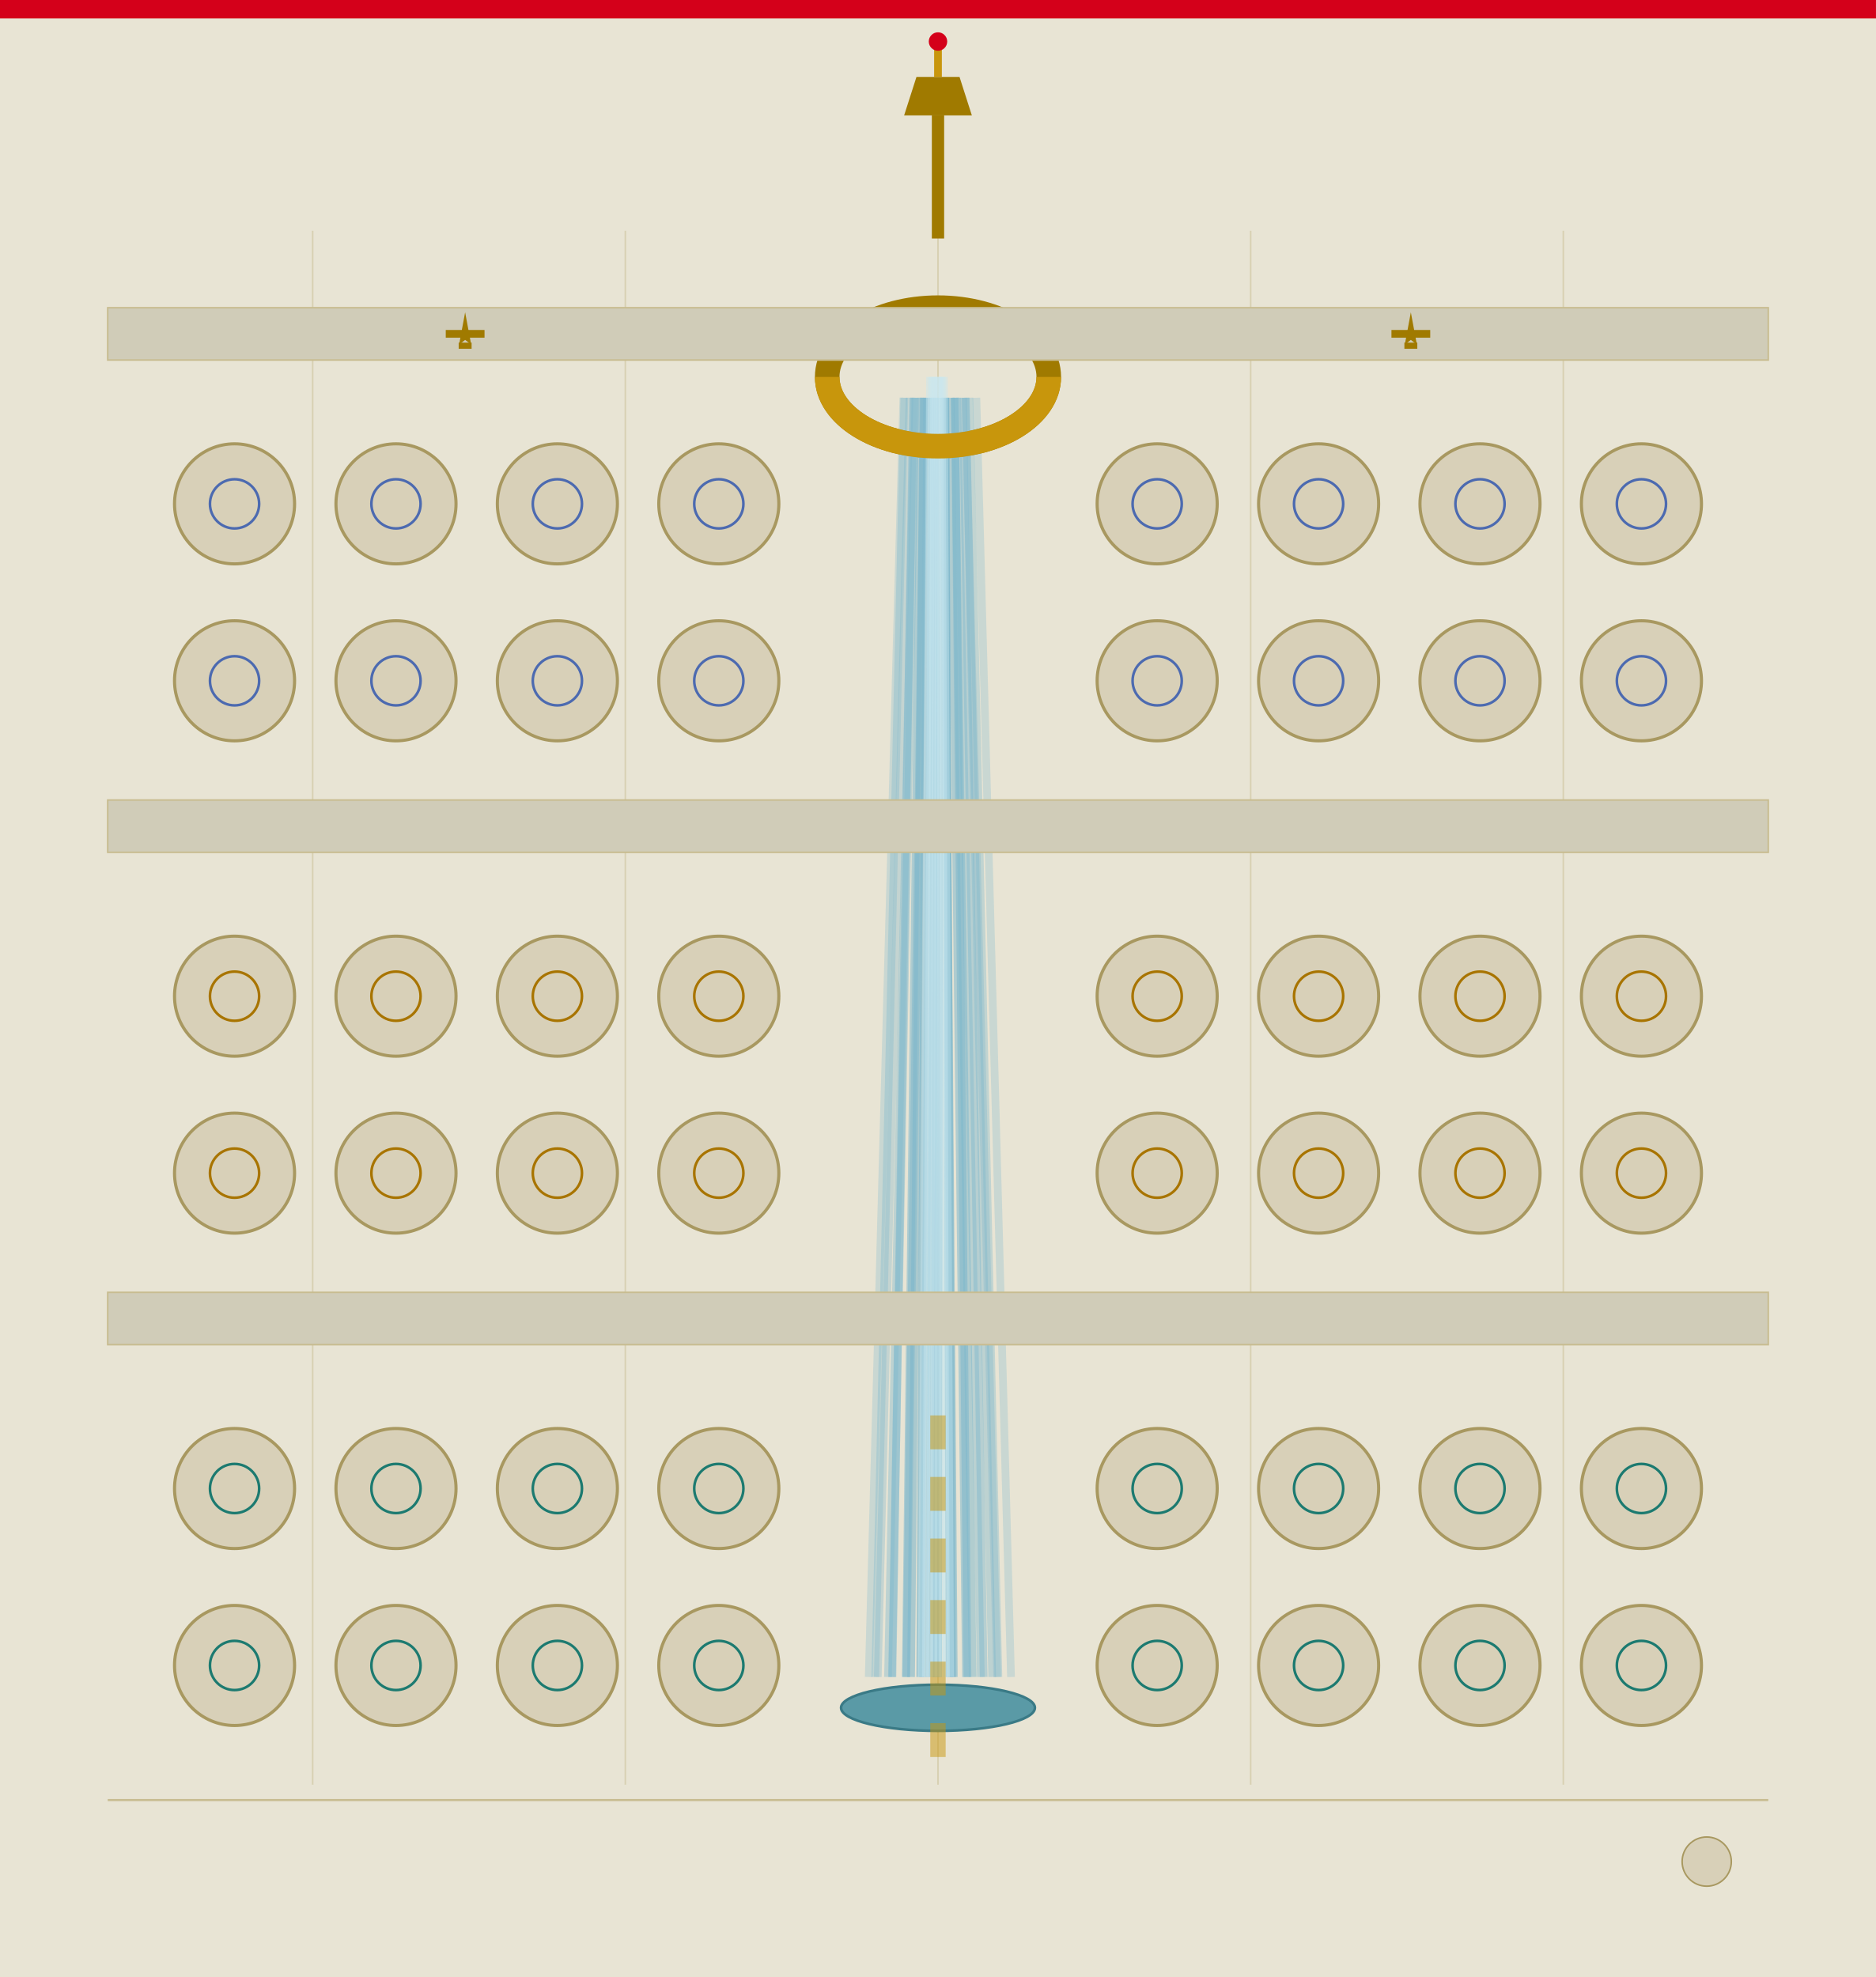
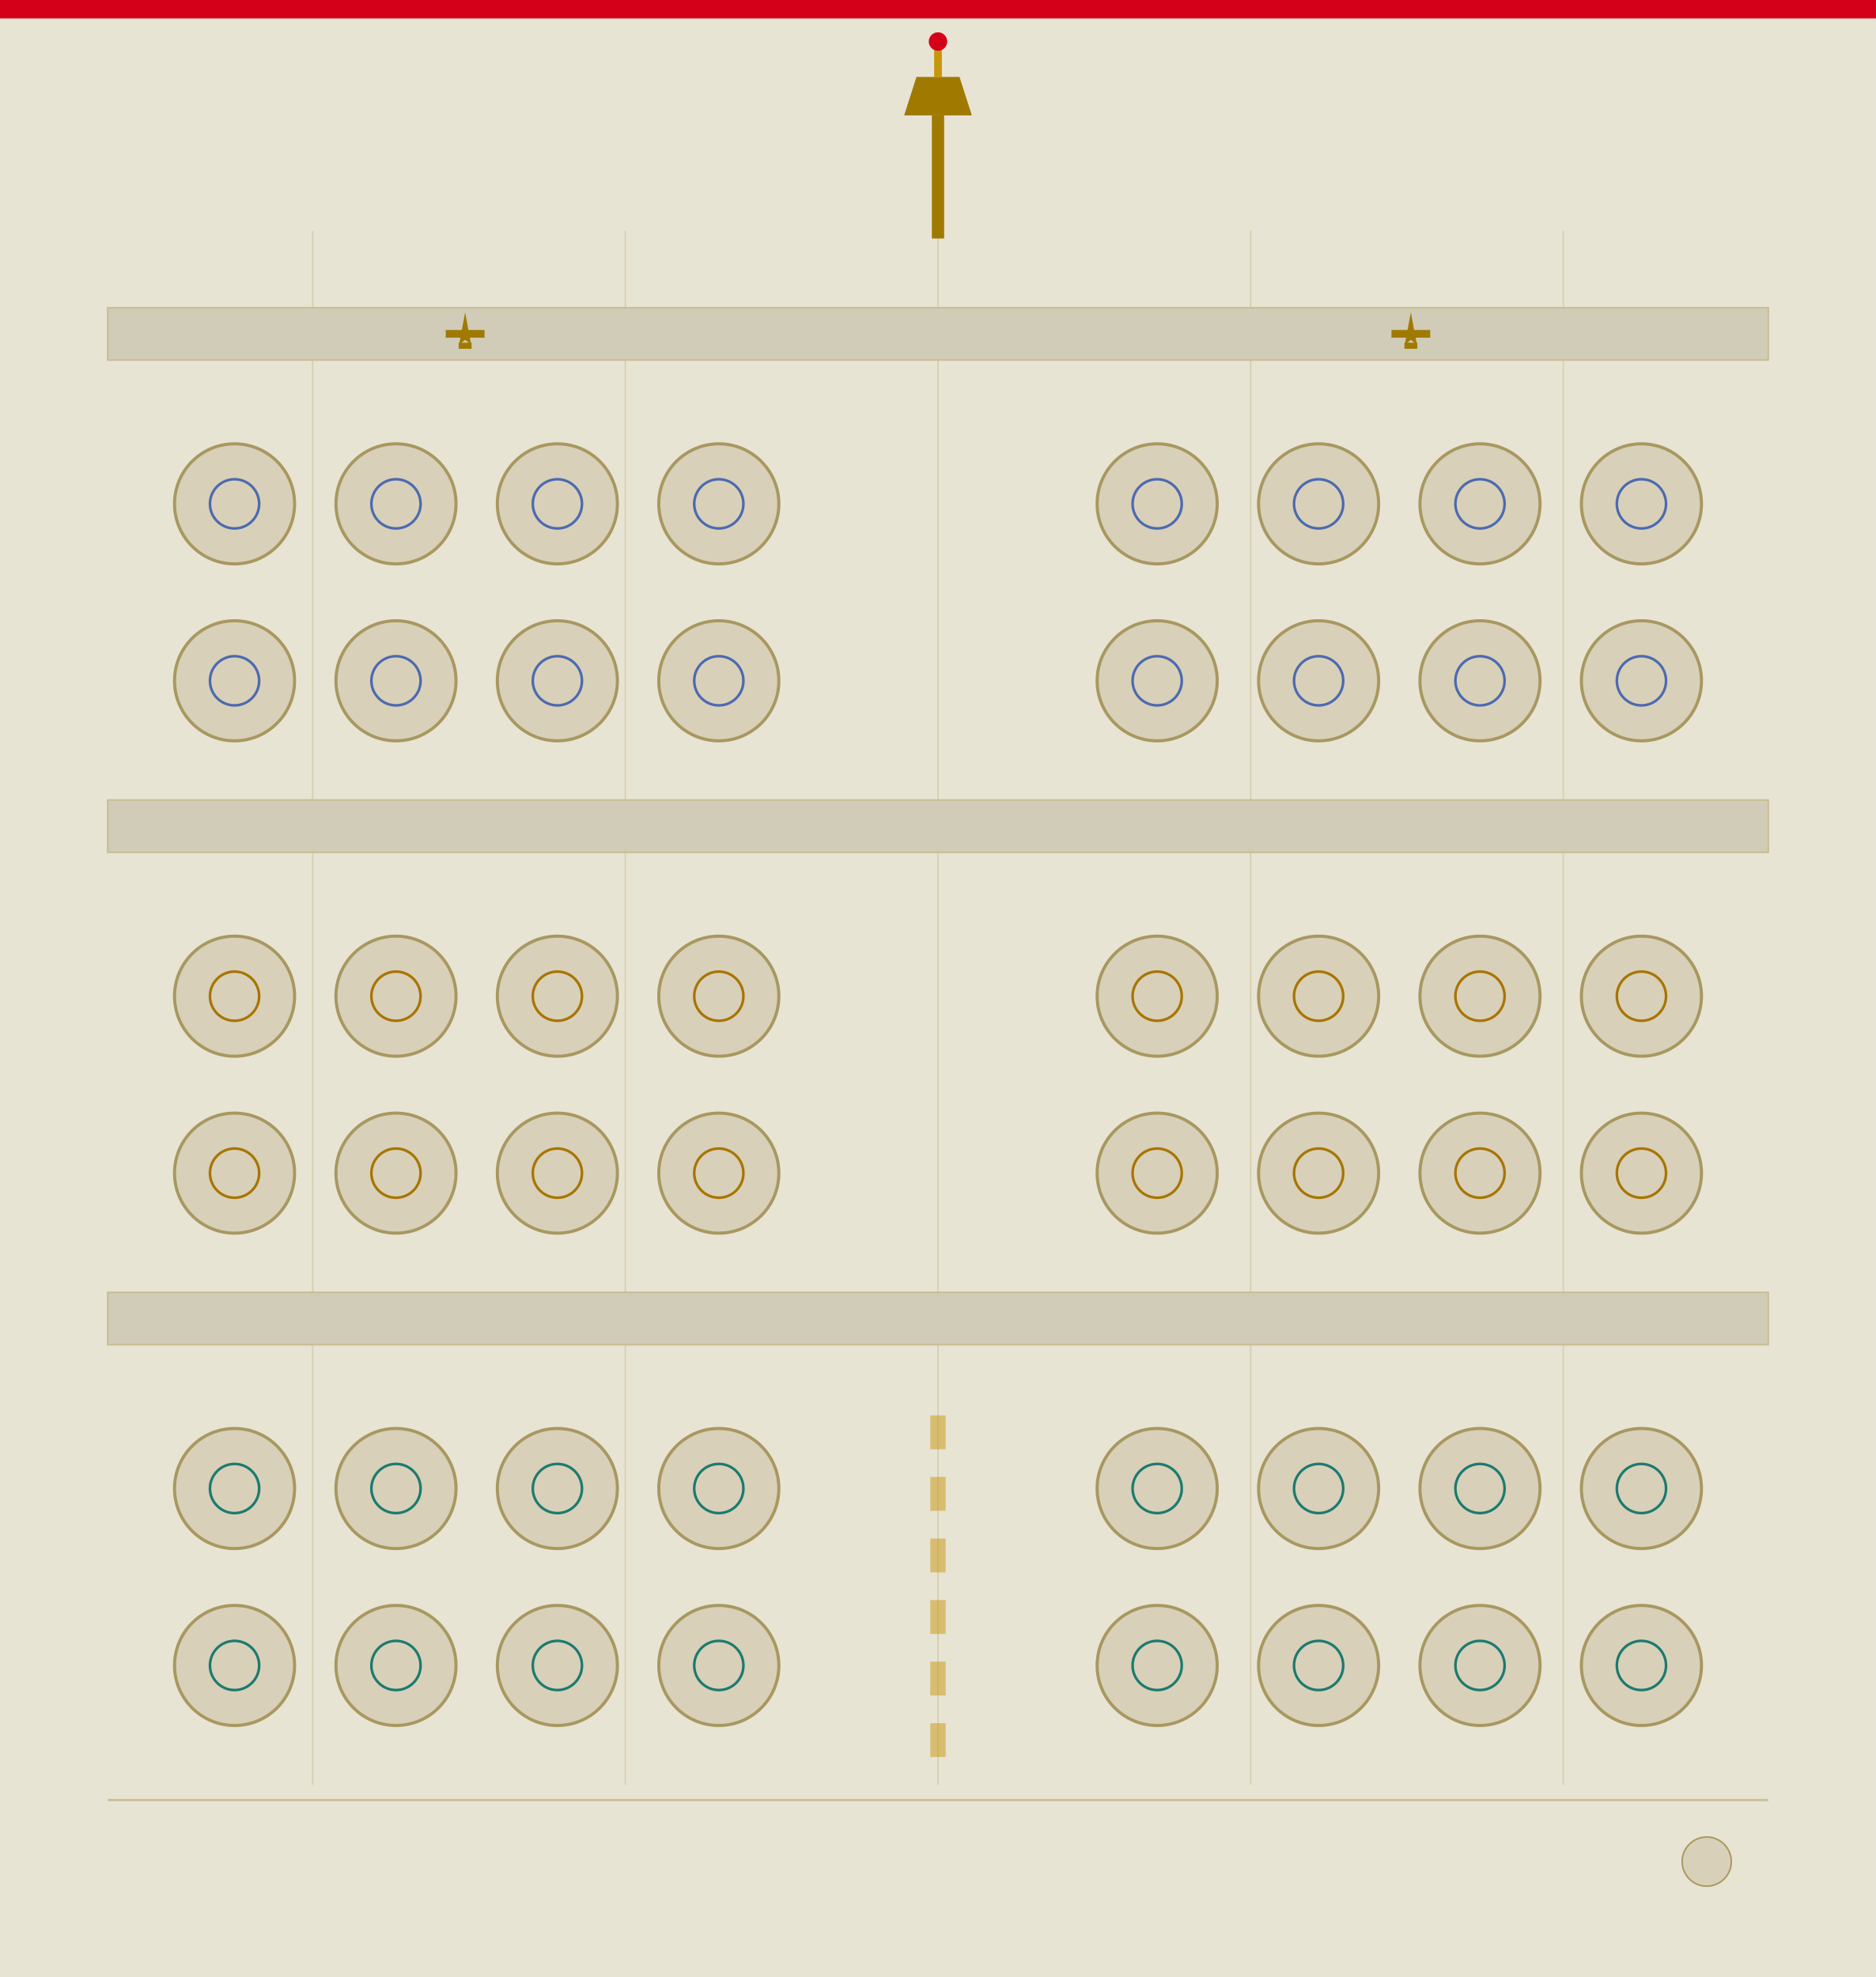
<svg xmlns="http://www.w3.org/2000/svg" width="360.0" height="379.43" viewBox="0 0 360.0 379.43">
  <rect width="360.0" height="379.43" fill="#e8e4d4" />
  <rect x="0" y="0" width="360.0" height="3.54" fill="#d4001a" />
  <line x1="60.0" y1="44.29" x2="60.0" y2="342.52" stroke="#c8bc90" stroke-width="0.3" stroke-opacity="0.5" />
  <line x1="120.0" y1="44.29" x2="120.0" y2="342.52" stroke="#c8bc90" stroke-width="0.3" stroke-opacity="0.5" />
  <line x1="180.0" y1="44.29" x2="180.0" y2="342.52" stroke="#c8bc90" stroke-width="0.3" stroke-opacity="0.5" />
  <line x1="240.0" y1="44.29" x2="240.0" y2="342.52" stroke="#c8bc90" stroke-width="0.3" stroke-opacity="0.5" />
  <line x1="300.0" y1="44.29" x2="300.0" y2="342.52" stroke="#c8bc90" stroke-width="0.3" stroke-opacity="0.5" />
-   <ellipse cx="180.0" cy="72.34" rx="21.26" ry="13.29" fill="none" stroke="#a07a00" stroke-width="4.72" />
-   <line x1="173.36" y1="76.33" x2="166.71" y2="321.85" stroke="#7fb8cc" stroke-width="1.48" stroke-opacity="0.30" />
-   <line x1="174.55" y1="76.33" x2="168.44" y2="321.85" stroke="#7fb8cc" stroke-width="1.48" stroke-opacity="0.34" />
-   <line x1="173.54" y1="76.33" x2="167.96" y2="321.85" stroke="#7fb8cc" stroke-width="1.48" stroke-opacity="0.37" />
-   <line x1="175.46" y1="76.33" x2="170.41" y2="321.85" stroke="#7fb8cc" stroke-width="1.48" stroke-opacity="0.41" />
-   <line x1="175.68" y1="76.33" x2="171.16" y2="321.85" stroke="#7fb8cc" stroke-width="1.48" stroke-opacity="0.44" />
-   <line x1="175.24" y1="76.33" x2="171.25" y2="321.85" stroke="#7fb8cc" stroke-width="1.48" stroke-opacity="0.48" />
-   <line x1="177.38" y1="76.33" x2="173.93" y2="321.85" stroke="#7fb8cc" stroke-width="1.48" stroke-opacity="0.52" />
-   <line x1="176.74" y1="76.33" x2="173.82" y2="321.85" stroke="#7fb8cc" stroke-width="1.48" stroke-opacity="0.55" />
-   <line x1="177.22" y1="76.33" x2="174.83" y2="321.85" stroke="#7fb8cc" stroke-width="1.48" stroke-opacity="0.59" />
-   <line x1="178.99" y1="76.33" x2="177.13" y2="321.85" stroke="#7fb8cc" stroke-width="1.48" stroke-opacity="0.62" />
-   <line x1="177.92" y1="76.33" x2="176.59" y2="321.85" stroke="#7fb8cc" stroke-width="1.48" stroke-opacity="0.66" />
-   <line x1="179.35" y1="76.33" x2="178.55" y2="321.85" stroke="#7fb8cc" stroke-width="1.48" stroke-opacity="0.70" />
-   <line x1="180.29" y1="76.33" x2="180.02" y2="321.85" stroke="#7fb8cc" stroke-width="1.48" stroke-opacity="0.73" />
-   <line x1="179.38" y1="76.33" x2="179.65" y2="321.85" stroke="#7fb8cc" stroke-width="1.48" stroke-opacity="0.73" />
-   <line x1="181.42" y1="76.33" x2="182.22" y2="321.85" stroke="#7fb8cc" stroke-width="1.48" stroke-opacity="0.70" />
-   <line x1="181.38" y1="76.33" x2="182.71" y2="321.85" stroke="#7fb8cc" stroke-width="1.48" stroke-opacity="0.66" />
-   <line x1="181.17" y1="76.33" x2="183.03" y2="321.85" stroke="#7fb8cc" stroke-width="1.48" stroke-opacity="0.62" />
-   <line x1="183.26" y1="76.33" x2="185.66" y2="321.85" stroke="#7fb8cc" stroke-width="1.48" stroke-opacity="0.59" />
-   <line x1="182.45" y1="76.33" x2="185.38" y2="321.85" stroke="#7fb8cc" stroke-width="1.48" stroke-opacity="0.55" />
-   <line x1="183.21" y1="76.33" x2="186.66" y2="321.85" stroke="#7fb8cc" stroke-width="1.48" stroke-opacity="0.52" />
-   <line x1="184.79" y1="76.33" x2="188.77" y2="321.85" stroke="#7fb8cc" stroke-width="1.48" stroke-opacity="0.48" />
-   <line x1="183.7" y1="76.33" x2="188.22" y2="321.85" stroke="#7fb8cc" stroke-width="1.48" stroke-opacity="0.44" />
-   <line x1="185.34" y1="76.33" x2="190.39" y2="321.85" stroke="#7fb8cc" stroke-width="1.48" stroke-opacity="0.41" />
-   <line x1="186.01" y1="76.33" x2="191.59" y2="321.85" stroke="#7fb8cc" stroke-width="1.48" stroke-opacity="0.37" />
-   <line x1="185.25" y1="76.33" x2="191.36" y2="321.85" stroke="#7fb8cc" stroke-width="1.48" stroke-opacity="0.34" />
-   <line x1="187.36" y1="76.33" x2="194.01" y2="321.85" stroke="#7fb8cc" stroke-width="1.48" stroke-opacity="0.30" />
-   <line x1="178.41" y1="72.34" x2="176.81" y2="321.85" stroke="#c8e8f0" stroke-width="1.33" stroke-opacity="0.45" />
-   <line x1="178.8" y1="72.34" x2="177.61" y2="321.85" stroke="#c8e8f0" stroke-width="1.33" stroke-opacity="0.45" />
-   <line x1="179.2" y1="72.34" x2="178.41" y2="321.85" stroke="#c8e8f0" stroke-width="1.33" stroke-opacity="0.45" />
-   <line x1="179.6" y1="72.34" x2="179.2" y2="321.85" stroke="#c8e8f0" stroke-width="1.33" stroke-opacity="0.45" />
-   <line x1="180.0" y1="72.34" x2="180.0" y2="321.85" stroke="#c8e8f0" stroke-width="1.33" stroke-opacity="0.45" />
-   <line x1="180.4" y1="72.34" x2="180.8" y2="321.85" stroke="#c8e8f0" stroke-width="1.33" stroke-opacity="0.45" />
-   <line x1="180.8" y1="72.34" x2="181.59" y2="321.85" stroke="#c8e8f0" stroke-width="1.33" stroke-opacity="0.45" />
-   <line x1="181.2" y1="72.34" x2="182.39" y2="321.85" stroke="#c8e8f0" stroke-width="1.33" stroke-opacity="0.45" />
-   <path d="M 158.74 72.34 A 21.26 13.29 0 0 0 201.26 72.34" fill="none" stroke="#c8960c" stroke-width="4.72" />
-   <ellipse cx="180.0" cy="327.76" rx="18.6" ry="4.43" fill="#5a9aa6" />
-   <ellipse cx="180.0" cy="327.76" rx="18.6" ry="4.43" fill="none" stroke="#3a7a86" stroke-width="0.5" />
  <rect x="178.52" y="330.71" width="2.95" height="6.5" fill="#c8960c" fill-opacity="0.5" />
  <rect x="178.52" y="318.9" width="2.95" height="6.5" fill="#c8960c" fill-opacity="0.5" />
  <rect x="178.52" y="307.09" width="2.95" height="6.5" fill="#c8960c" fill-opacity="0.5" />
  <rect x="178.52" y="295.28" width="2.95" height="6.5" fill="#c8960c" fill-opacity="0.5" />
  <rect x="178.52" y="283.46" width="2.95" height="6.5" fill="#c8960c" fill-opacity="0.5" />
  <rect x="178.52" y="271.65" width="2.95" height="6.5" fill="#c8960c" fill-opacity="0.5" />
  <line x1="180.0" y1="45.77" x2="180.0" y2="22.15" stroke="#a07a00" stroke-width="2.36" />
  <polygon points="173.5,22.15 186.5,22.15 184.13,14.76 175.87,14.76" fill="#a07a00" />
  <line x1="180.0" y1="14.76" x2="180.0" y2="8.86" stroke="#c8960c" stroke-width="1.48" />
  <circle cx="180.0" cy="7.97" r="1.77" fill="#d4001a" />
  <rect x="20.67" y="59.06" width="318.66" height="10.04" fill="#d0ccb8" stroke="#c8bc90" stroke-width="0.3" />
  <circle cx="45.01" cy="96.7" r="11.52" fill="#d8d0b8" stroke="#a89860" stroke-width="0.6" />
  <circle cx="45.01" cy="96.7" r="4.72" fill="none" stroke="#4c6ab0" stroke-width="0.5" />
  <circle id="output_gate_0" cx="45.01" cy="96.7" r="0.5" fill="none" stroke="none" />
  <circle cx="75.99" cy="96.7" r="11.52" fill="#d8d0b8" stroke="#a89860" stroke-width="0.6" />
  <circle cx="75.99" cy="96.7" r="4.72" fill="none" stroke="#4c6ab0" stroke-width="0.5" />
  <circle id="output_gate_1" cx="75.99" cy="96.7" r="0.5" fill="none" stroke="none" />
  <circle cx="106.96" cy="96.7" r="11.52" fill="#d8d0b8" stroke="#a89860" stroke-width="0.6" />
  <circle cx="106.96" cy="96.7" r="4.72" fill="none" stroke="#4c6ab0" stroke-width="0.5" />
  <circle id="output_gate_2" cx="106.96" cy="96.7" r="0.5" fill="none" stroke="none" />
  <circle cx="137.94" cy="96.7" r="11.52" fill="#d8d0b8" stroke="#a89860" stroke-width="0.6" />
  <circle cx="137.94" cy="96.7" r="4.72" fill="none" stroke="#4c6ab0" stroke-width="0.5" />
  <circle id="output_gate_3" cx="137.94" cy="96.7" r="0.5" fill="none" stroke="none" />
  <circle cx="45.01" cy="130.66" r="11.52" fill="#d8d0b8" stroke="#a89860" stroke-width="0.6" />
  <circle cx="45.01" cy="130.66" r="4.72" fill="none" stroke="#4c6ab0" stroke-width="0.5" />
  <circle id="output_gate_4" cx="45.01" cy="130.66" r="0.5" fill="none" stroke="none" />
  <circle cx="75.99" cy="130.66" r="11.52" fill="#d8d0b8" stroke="#a89860" stroke-width="0.6" />
  <circle cx="75.99" cy="130.66" r="4.72" fill="none" stroke="#4c6ab0" stroke-width="0.5" />
  <circle id="output_gate_5" cx="75.99" cy="130.66" r="0.5" fill="none" stroke="none" />
  <circle cx="106.96" cy="130.66" r="11.52" fill="#d8d0b8" stroke="#a89860" stroke-width="0.6" />
  <circle cx="106.96" cy="130.66" r="4.72" fill="none" stroke="#4c6ab0" stroke-width="0.5" />
  <circle id="output_gate_6" cx="106.96" cy="130.66" r="0.5" fill="none" stroke="none" />
  <circle cx="137.94" cy="130.66" r="11.52" fill="#d8d0b8" stroke="#a89860" stroke-width="0.6" />
  <circle cx="137.94" cy="130.66" r="4.72" fill="none" stroke="#4c6ab0" stroke-width="0.5" />
  <circle id="output_gate_7" cx="137.94" cy="130.66" r="0.5" fill="none" stroke="none" />
  <circle cx="222.06" cy="96.7" r="11.52" fill="#d8d0b8" stroke="#a89860" stroke-width="0.6" />
  <circle cx="222.06" cy="96.7" r="4.72" fill="none" stroke="#4c6ab0" stroke-width="0.5" />
  <circle id="output_gate_8" cx="222.06" cy="96.7" r="0.5" fill="none" stroke="none" />
  <circle cx="253.04" cy="96.7" r="11.52" fill="#d8d0b8" stroke="#a89860" stroke-width="0.6" />
  <circle cx="253.04" cy="96.7" r="4.72" fill="none" stroke="#4c6ab0" stroke-width="0.5" />
  <circle id="output_gate_9" cx="253.04" cy="96.7" r="0.5" fill="none" stroke="none" />
  <circle cx="284.01" cy="96.7" r="11.52" fill="#d8d0b8" stroke="#a89860" stroke-width="0.6" />
  <circle cx="284.01" cy="96.7" r="4.72" fill="none" stroke="#4c6ab0" stroke-width="0.5" />
  <circle id="output_gate_10" cx="284.01" cy="96.7" r="0.5" fill="none" stroke="none" />
  <circle cx="314.99" cy="96.7" r="11.52" fill="#d8d0b8" stroke="#a89860" stroke-width="0.6" />
  <circle cx="314.99" cy="96.7" r="4.72" fill="none" stroke="#4c6ab0" stroke-width="0.5" />
  <circle id="output_gate_11" cx="314.99" cy="96.7" r="0.5" fill="none" stroke="none" />
  <circle cx="222.06" cy="130.66" r="11.52" fill="#d8d0b8" stroke="#a89860" stroke-width="0.6" />
  <circle cx="222.06" cy="130.66" r="4.72" fill="none" stroke="#4c6ab0" stroke-width="0.5" />
  <circle id="output_gate_12" cx="222.06" cy="130.66" r="0.5" fill="none" stroke="none" />
  <circle cx="253.04" cy="130.66" r="11.52" fill="#d8d0b8" stroke="#a89860" stroke-width="0.6" />
  <circle cx="253.04" cy="130.66" r="4.72" fill="none" stroke="#4c6ab0" stroke-width="0.5" />
  <circle id="output_gate_13" cx="253.04" cy="130.66" r="0.5" fill="none" stroke="none" />
  <circle cx="284.01" cy="130.66" r="11.52" fill="#d8d0b8" stroke="#a89860" stroke-width="0.6" />
  <circle cx="284.01" cy="130.66" r="4.72" fill="none" stroke="#4c6ab0" stroke-width="0.5" />
  <circle id="output_gate_14" cx="284.01" cy="130.66" r="0.5" fill="none" stroke="none" />
  <circle cx="314.99" cy="130.66" r="11.52" fill="#d8d0b8" stroke="#a89860" stroke-width="0.6" />
  <circle cx="314.99" cy="130.66" r="4.72" fill="none" stroke="#4c6ab0" stroke-width="0.5" />
  <circle id="output_gate_15" cx="314.99" cy="130.66" r="0.5" fill="none" stroke="none" />
  <polygon points="89.26,59.94 90.42,66.14 89.26,65.23 88.1,66.14" fill="#a07a00" />
  <line x1="85.54" y1="64.07" x2="92.98" y2="64.07" stroke="#a07a00" stroke-width="1.48" />
  <line x1="88.02" y1="66.35" x2="90.5" y2="66.35" stroke="#a07a00" stroke-width="1.18" />
  <polygon points="270.74,59.94 271.9,66.14 270.74,65.23 269.58,66.14" fill="#a07a00" />
  <line x1="267.02" y1="64.07" x2="274.46" y2="64.07" stroke="#a07a00" stroke-width="1.48" />
  <line x1="269.5" y1="66.35" x2="271.98" y2="66.35" stroke="#a07a00" stroke-width="1.18" />
  <rect x="20.67" y="153.54" width="318.66" height="10.04" fill="#d0ccb8" stroke="#c8bc90" stroke-width="0.3" />
  <circle cx="45.01" cy="191.19" r="11.52" fill="#d8d0b8" stroke="#a89860" stroke-width="0.6" />
  <circle cx="45.01" cy="191.19" r="4.72" fill="none" stroke="#a87400" stroke-width="0.5" />
  <circle id="output_accent_0" cx="45.01" cy="191.19" r="0.5" fill="none" stroke="none" />
  <circle cx="75.99" cy="191.19" r="11.52" fill="#d8d0b8" stroke="#a89860" stroke-width="0.6" />
  <circle cx="75.99" cy="191.19" r="4.72" fill="none" stroke="#a87400" stroke-width="0.5" />
  <circle id="output_accent_1" cx="75.99" cy="191.19" r="0.5" fill="none" stroke="none" />
  <circle cx="106.96" cy="191.19" r="11.52" fill="#d8d0b8" stroke="#a89860" stroke-width="0.6" />
  <circle cx="106.96" cy="191.19" r="4.72" fill="none" stroke="#a87400" stroke-width="0.5" />
  <circle id="output_accent_2" cx="106.96" cy="191.19" r="0.5" fill="none" stroke="none" />
  <circle cx="137.94" cy="191.19" r="11.52" fill="#d8d0b8" stroke="#a89860" stroke-width="0.6" />
  <circle cx="137.94" cy="191.19" r="4.72" fill="none" stroke="#a87400" stroke-width="0.5" />
  <circle id="output_accent_3" cx="137.94" cy="191.19" r="0.5" fill="none" stroke="none" />
  <circle cx="45.01" cy="225.15" r="11.52" fill="#d8d0b8" stroke="#a89860" stroke-width="0.6" />
  <circle cx="45.01" cy="225.15" r="4.72" fill="none" stroke="#a87400" stroke-width="0.5" />
  <circle id="output_accent_4" cx="45.01" cy="225.15" r="0.5" fill="none" stroke="none" />
  <circle cx="75.99" cy="225.15" r="11.52" fill="#d8d0b8" stroke="#a89860" stroke-width="0.6" />
  <circle cx="75.99" cy="225.15" r="4.72" fill="none" stroke="#a87400" stroke-width="0.5" />
  <circle id="output_accent_5" cx="75.99" cy="225.15" r="0.5" fill="none" stroke="none" />
  <circle cx="106.96" cy="225.15" r="11.52" fill="#d8d0b8" stroke="#a89860" stroke-width="0.6" />
  <circle cx="106.96" cy="225.15" r="4.72" fill="none" stroke="#a87400" stroke-width="0.5" />
  <circle id="output_accent_6" cx="106.96" cy="225.15" r="0.5" fill="none" stroke="none" />
  <circle cx="137.94" cy="225.15" r="11.52" fill="#d8d0b8" stroke="#a89860" stroke-width="0.6" />
  <circle cx="137.94" cy="225.15" r="4.72" fill="none" stroke="#a87400" stroke-width="0.5" />
  <circle id="output_accent_7" cx="137.94" cy="225.15" r="0.5" fill="none" stroke="none" />
  <circle cx="222.06" cy="191.19" r="11.52" fill="#d8d0b8" stroke="#a89860" stroke-width="0.6" />
  <circle cx="222.06" cy="191.19" r="4.72" fill="none" stroke="#a87400" stroke-width="0.5" />
  <circle id="output_accent_8" cx="222.06" cy="191.19" r="0.5" fill="none" stroke="none" />
  <circle cx="253.04" cy="191.19" r="11.52" fill="#d8d0b8" stroke="#a89860" stroke-width="0.6" />
  <circle cx="253.04" cy="191.19" r="4.72" fill="none" stroke="#a87400" stroke-width="0.5" />
  <circle id="output_accent_9" cx="253.04" cy="191.19" r="0.5" fill="none" stroke="none" />
  <circle cx="284.01" cy="191.19" r="11.52" fill="#d8d0b8" stroke="#a89860" stroke-width="0.6" />
  <circle cx="284.01" cy="191.19" r="4.72" fill="none" stroke="#a87400" stroke-width="0.5" />
  <circle id="output_accent_10" cx="284.01" cy="191.19" r="0.5" fill="none" stroke="none" />
  <circle cx="314.99" cy="191.19" r="11.52" fill="#d8d0b8" stroke="#a89860" stroke-width="0.6" />
  <circle cx="314.99" cy="191.19" r="4.72" fill="none" stroke="#a87400" stroke-width="0.5" />
  <circle id="output_accent_11" cx="314.99" cy="191.19" r="0.5" fill="none" stroke="none" />
  <circle cx="222.06" cy="225.15" r="11.52" fill="#d8d0b8" stroke="#a89860" stroke-width="0.6" />
  <circle cx="222.06" cy="225.15" r="4.72" fill="none" stroke="#a87400" stroke-width="0.5" />
  <circle id="output_accent_12" cx="222.06" cy="225.15" r="0.5" fill="none" stroke="none" />
  <circle cx="253.04" cy="225.15" r="11.52" fill="#d8d0b8" stroke="#a89860" stroke-width="0.6" />
  <circle cx="253.04" cy="225.15" r="4.72" fill="none" stroke="#a87400" stroke-width="0.5" />
  <circle id="output_accent_13" cx="253.04" cy="225.15" r="0.5" fill="none" stroke="none" />
  <circle cx="284.01" cy="225.15" r="11.52" fill="#d8d0b8" stroke="#a89860" stroke-width="0.6" />
  <circle cx="284.01" cy="225.15" r="4.72" fill="none" stroke="#a87400" stroke-width="0.5" />
  <circle id="output_accent_14" cx="284.01" cy="225.15" r="0.5" fill="none" stroke="none" />
  <circle cx="314.99" cy="225.15" r="11.52" fill="#d8d0b8" stroke="#a89860" stroke-width="0.6" />
  <circle cx="314.99" cy="225.15" r="4.72" fill="none" stroke="#a87400" stroke-width="0.5" />
  <circle id="output_accent_15" cx="314.99" cy="225.15" r="0.5" fill="none" stroke="none" />
  <rect x="20.67" y="248.03" width="318.66" height="10.04" fill="#d0ccb8" stroke="#c8bc90" stroke-width="0.3" />
  <circle cx="45.01" cy="285.68" r="11.52" fill="#d8d0b8" stroke="#a89860" stroke-width="0.6" />
  <circle cx="45.01" cy="285.68" r="4.72" fill="none" stroke="#1c7a70" stroke-width="0.5" />
  <circle id="output_cv_0" cx="45.01" cy="285.68" r="0.5" fill="none" stroke="none" />
  <circle cx="75.99" cy="285.68" r="11.52" fill="#d8d0b8" stroke="#a89860" stroke-width="0.6" />
  <circle cx="75.99" cy="285.68" r="4.72" fill="none" stroke="#1c7a70" stroke-width="0.5" />
  <circle id="output_cv_1" cx="75.99" cy="285.68" r="0.5" fill="none" stroke="none" />
  <circle cx="106.96" cy="285.68" r="11.52" fill="#d8d0b8" stroke="#a89860" stroke-width="0.6" />
  <circle cx="106.96" cy="285.68" r="4.72" fill="none" stroke="#1c7a70" stroke-width="0.5" />
  <circle id="output_cv_2" cx="106.96" cy="285.68" r="0.5" fill="none" stroke="none" />
  <circle cx="137.94" cy="285.68" r="11.52" fill="#d8d0b8" stroke="#a89860" stroke-width="0.6" />
  <circle cx="137.94" cy="285.68" r="4.72" fill="none" stroke="#1c7a70" stroke-width="0.5" />
  <circle id="output_cv_3" cx="137.94" cy="285.68" r="0.5" fill="none" stroke="none" />
  <circle cx="45.01" cy="319.64" r="11.52" fill="#d8d0b8" stroke="#a89860" stroke-width="0.6" />
  <circle cx="45.01" cy="319.64" r="4.72" fill="none" stroke="#1c7a70" stroke-width="0.5" />
  <circle id="output_cv_4" cx="45.01" cy="319.64" r="0.5" fill="none" stroke="none" />
  <circle cx="75.99" cy="319.64" r="11.52" fill="#d8d0b8" stroke="#a89860" stroke-width="0.6" />
  <circle cx="75.99" cy="319.64" r="4.72" fill="none" stroke="#1c7a70" stroke-width="0.5" />
  <circle id="output_cv_5" cx="75.99" cy="319.64" r="0.5" fill="none" stroke="none" />
  <circle cx="106.96" cy="319.64" r="11.52" fill="#d8d0b8" stroke="#a89860" stroke-width="0.6" />
  <circle cx="106.96" cy="319.64" r="4.72" fill="none" stroke="#1c7a70" stroke-width="0.5" />
  <circle id="output_cv_6" cx="106.96" cy="319.64" r="0.5" fill="none" stroke="none" />
  <circle cx="137.94" cy="319.64" r="11.52" fill="#d8d0b8" stroke="#a89860" stroke-width="0.6" />
  <circle cx="137.94" cy="319.64" r="4.72" fill="none" stroke="#1c7a70" stroke-width="0.5" />
  <circle id="output_cv_7" cx="137.94" cy="319.64" r="0.5" fill="none" stroke="none" />
  <circle cx="222.06" cy="285.68" r="11.52" fill="#d8d0b8" stroke="#a89860" stroke-width="0.6" />
  <circle cx="222.06" cy="285.68" r="4.72" fill="none" stroke="#1c7a70" stroke-width="0.5" />
  <circle id="output_cv_8" cx="222.06" cy="285.68" r="0.5" fill="none" stroke="none" />
  <circle cx="253.04" cy="285.68" r="11.52" fill="#d8d0b8" stroke="#a89860" stroke-width="0.6" />
  <circle cx="253.04" cy="285.68" r="4.72" fill="none" stroke="#1c7a70" stroke-width="0.5" />
  <circle id="output_cv_9" cx="253.04" cy="285.68" r="0.5" fill="none" stroke="none" />
  <circle cx="284.01" cy="285.68" r="11.52" fill="#d8d0b8" stroke="#a89860" stroke-width="0.6" />
  <circle cx="284.01" cy="285.68" r="4.72" fill="none" stroke="#1c7a70" stroke-width="0.5" />
  <circle id="output_cv_10" cx="284.01" cy="285.68" r="0.5" fill="none" stroke="none" />
  <circle cx="314.99" cy="285.68" r="11.52" fill="#d8d0b8" stroke="#a89860" stroke-width="0.6" />
  <circle cx="314.99" cy="285.68" r="4.72" fill="none" stroke="#1c7a70" stroke-width="0.5" />
  <circle id="output_cv_11" cx="314.99" cy="285.68" r="0.5" fill="none" stroke="none" />
  <circle cx="222.06" cy="319.64" r="11.52" fill="#d8d0b8" stroke="#a89860" stroke-width="0.6" />
  <circle cx="222.06" cy="319.64" r="4.72" fill="none" stroke="#1c7a70" stroke-width="0.5" />
  <circle id="output_cv_12" cx="222.06" cy="319.64" r="0.5" fill="none" stroke="none" />
  <circle cx="253.04" cy="319.64" r="11.52" fill="#d8d0b8" stroke="#a89860" stroke-width="0.6" />
  <circle cx="253.04" cy="319.64" r="4.72" fill="none" stroke="#1c7a70" stroke-width="0.5" />
  <circle id="output_cv_13" cx="253.04" cy="319.64" r="0.5" fill="none" stroke="none" />
  <circle cx="284.01" cy="319.64" r="11.52" fill="#d8d0b8" stroke="#a89860" stroke-width="0.6" />
  <circle cx="284.01" cy="319.64" r="4.72" fill="none" stroke="#1c7a70" stroke-width="0.5" />
  <circle id="output_cv_14" cx="284.01" cy="319.64" r="0.5" fill="none" stroke="none" />
  <circle cx="314.99" cy="319.64" r="11.52" fill="#d8d0b8" stroke="#a89860" stroke-width="0.6" />
  <circle cx="314.99" cy="319.64" r="4.72" fill="none" stroke="#1c7a70" stroke-width="0.5" />
  <circle id="output_cv_15" cx="314.99" cy="319.64" r="0.5" fill="none" stroke="none" />
  <line x1="20.67" y1="345.47" x2="339.33" y2="345.47" stroke="#c8bc90" stroke-width="0.4" />
  <circle cx="327.52" cy="357.28" r="4.72" fill="#d8d0b8" stroke="#a89860" stroke-width="0.3" />
  <circle id="light_connect" cx="327.52" cy="357.28" r="0.5" fill="none" stroke="none" />
</svg>
